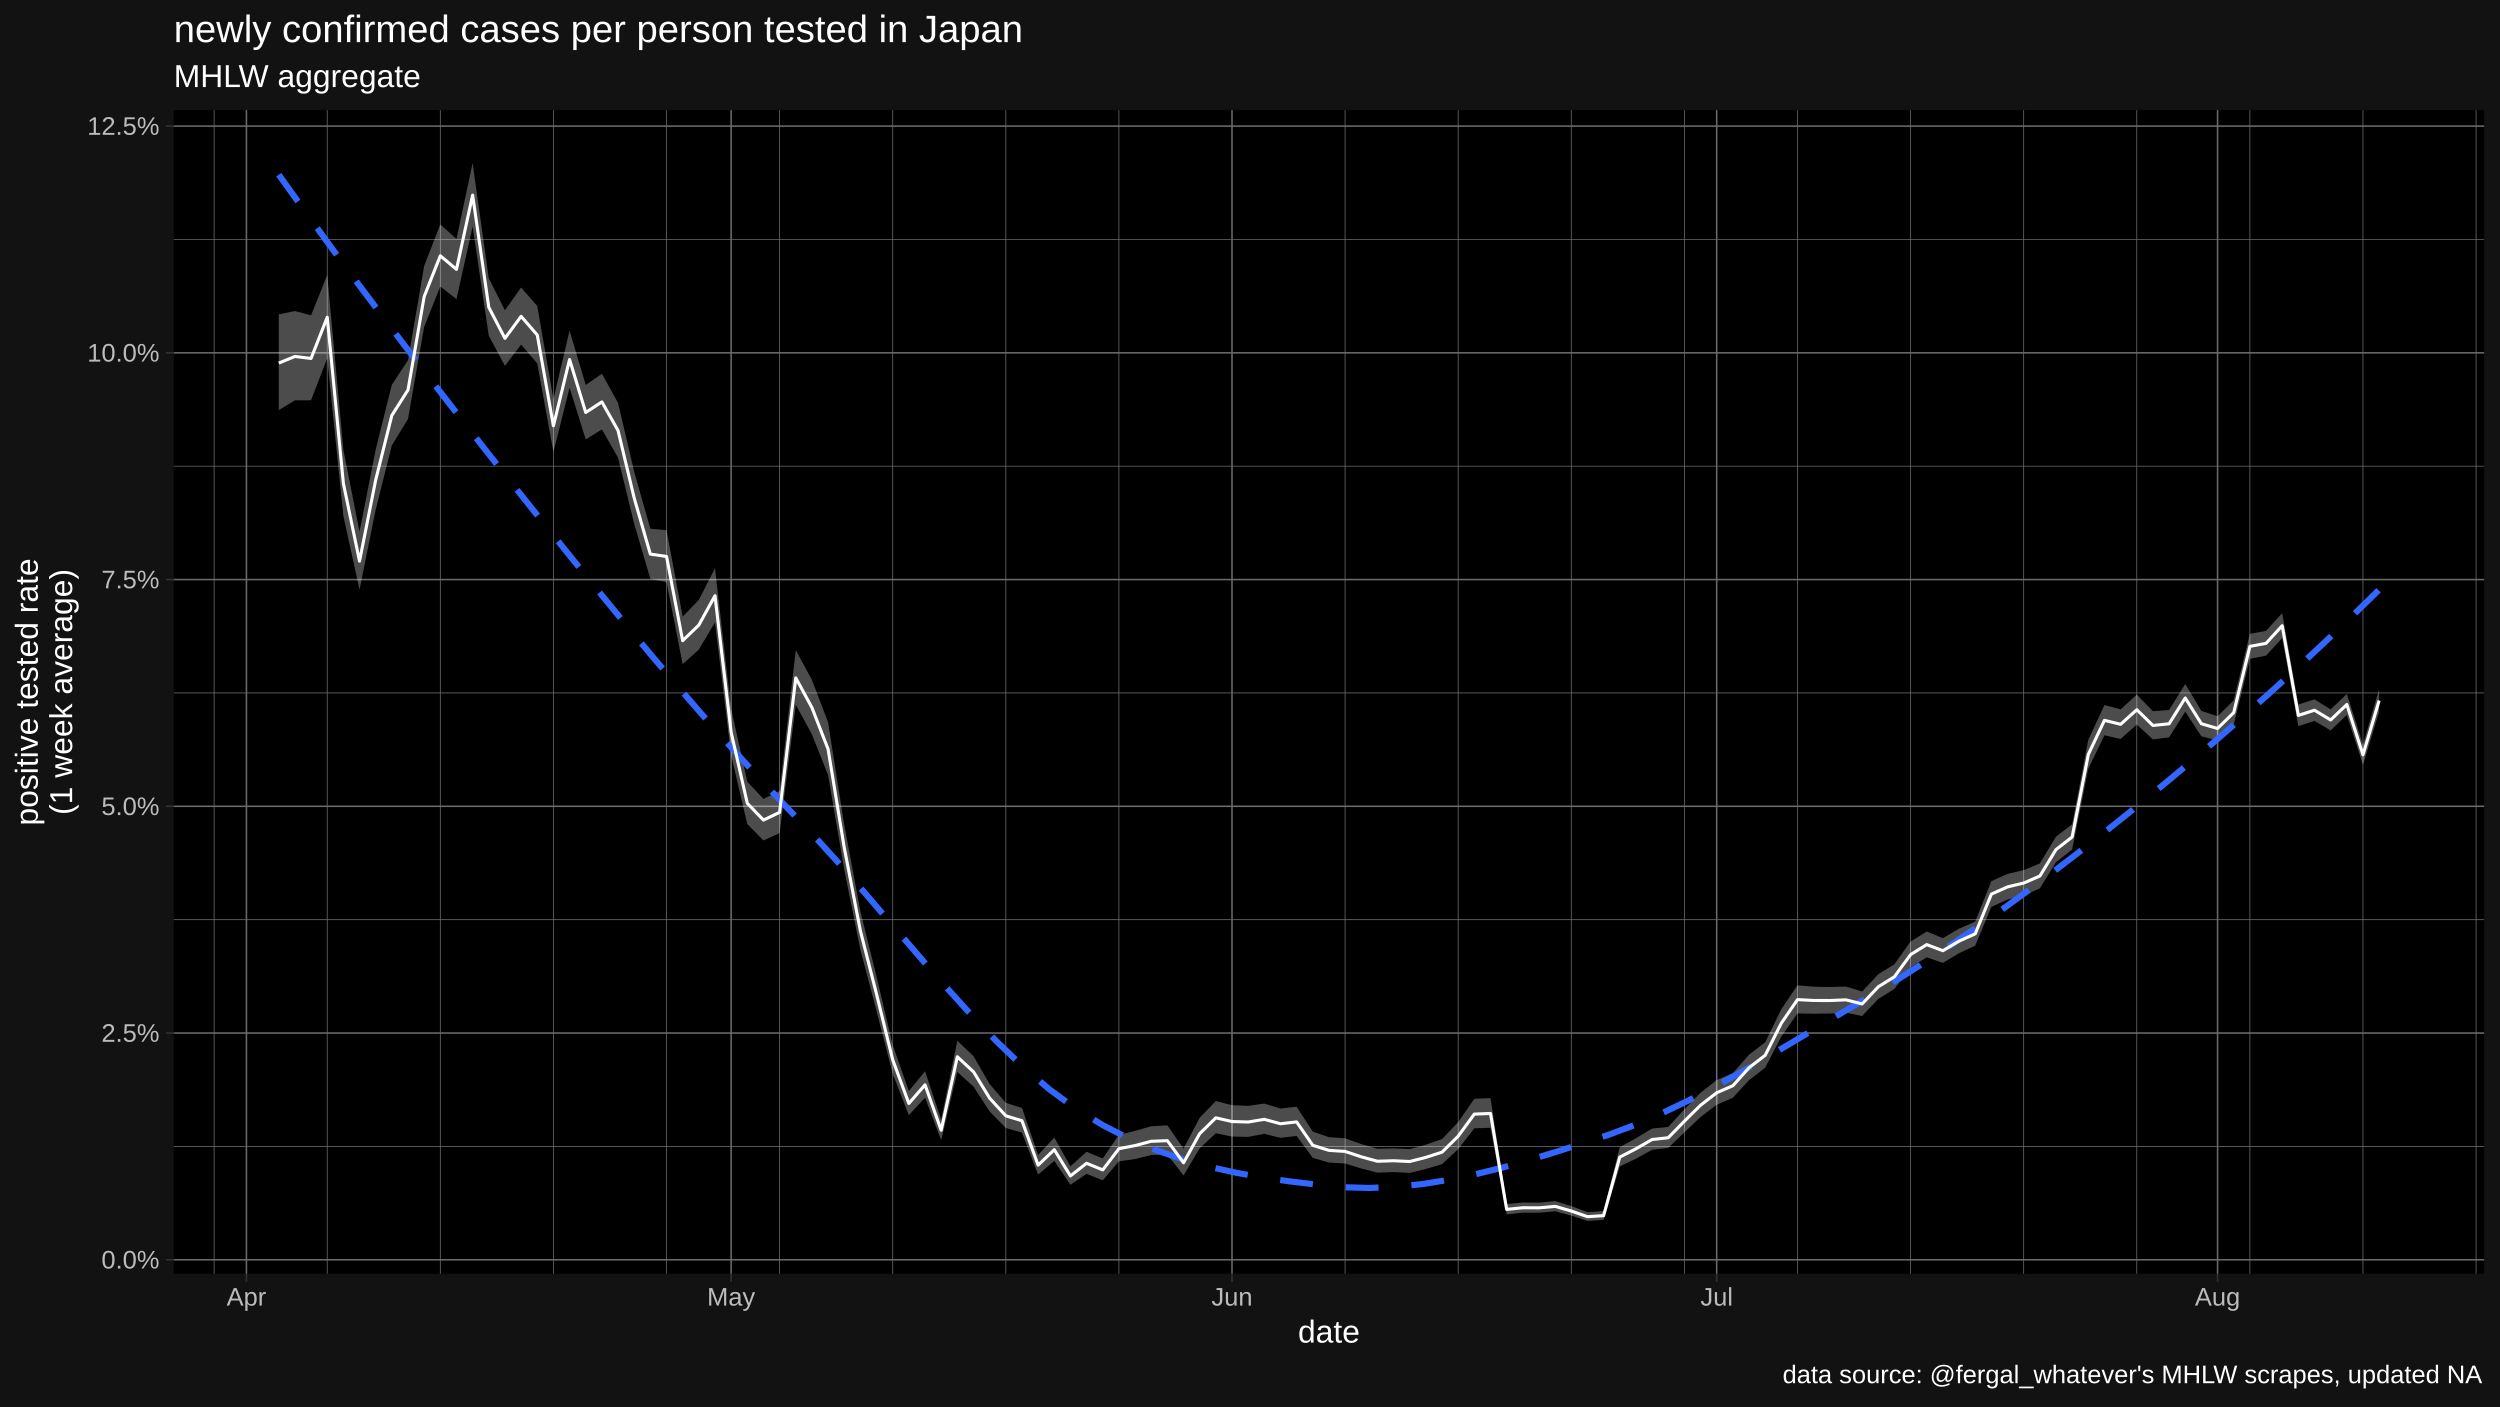
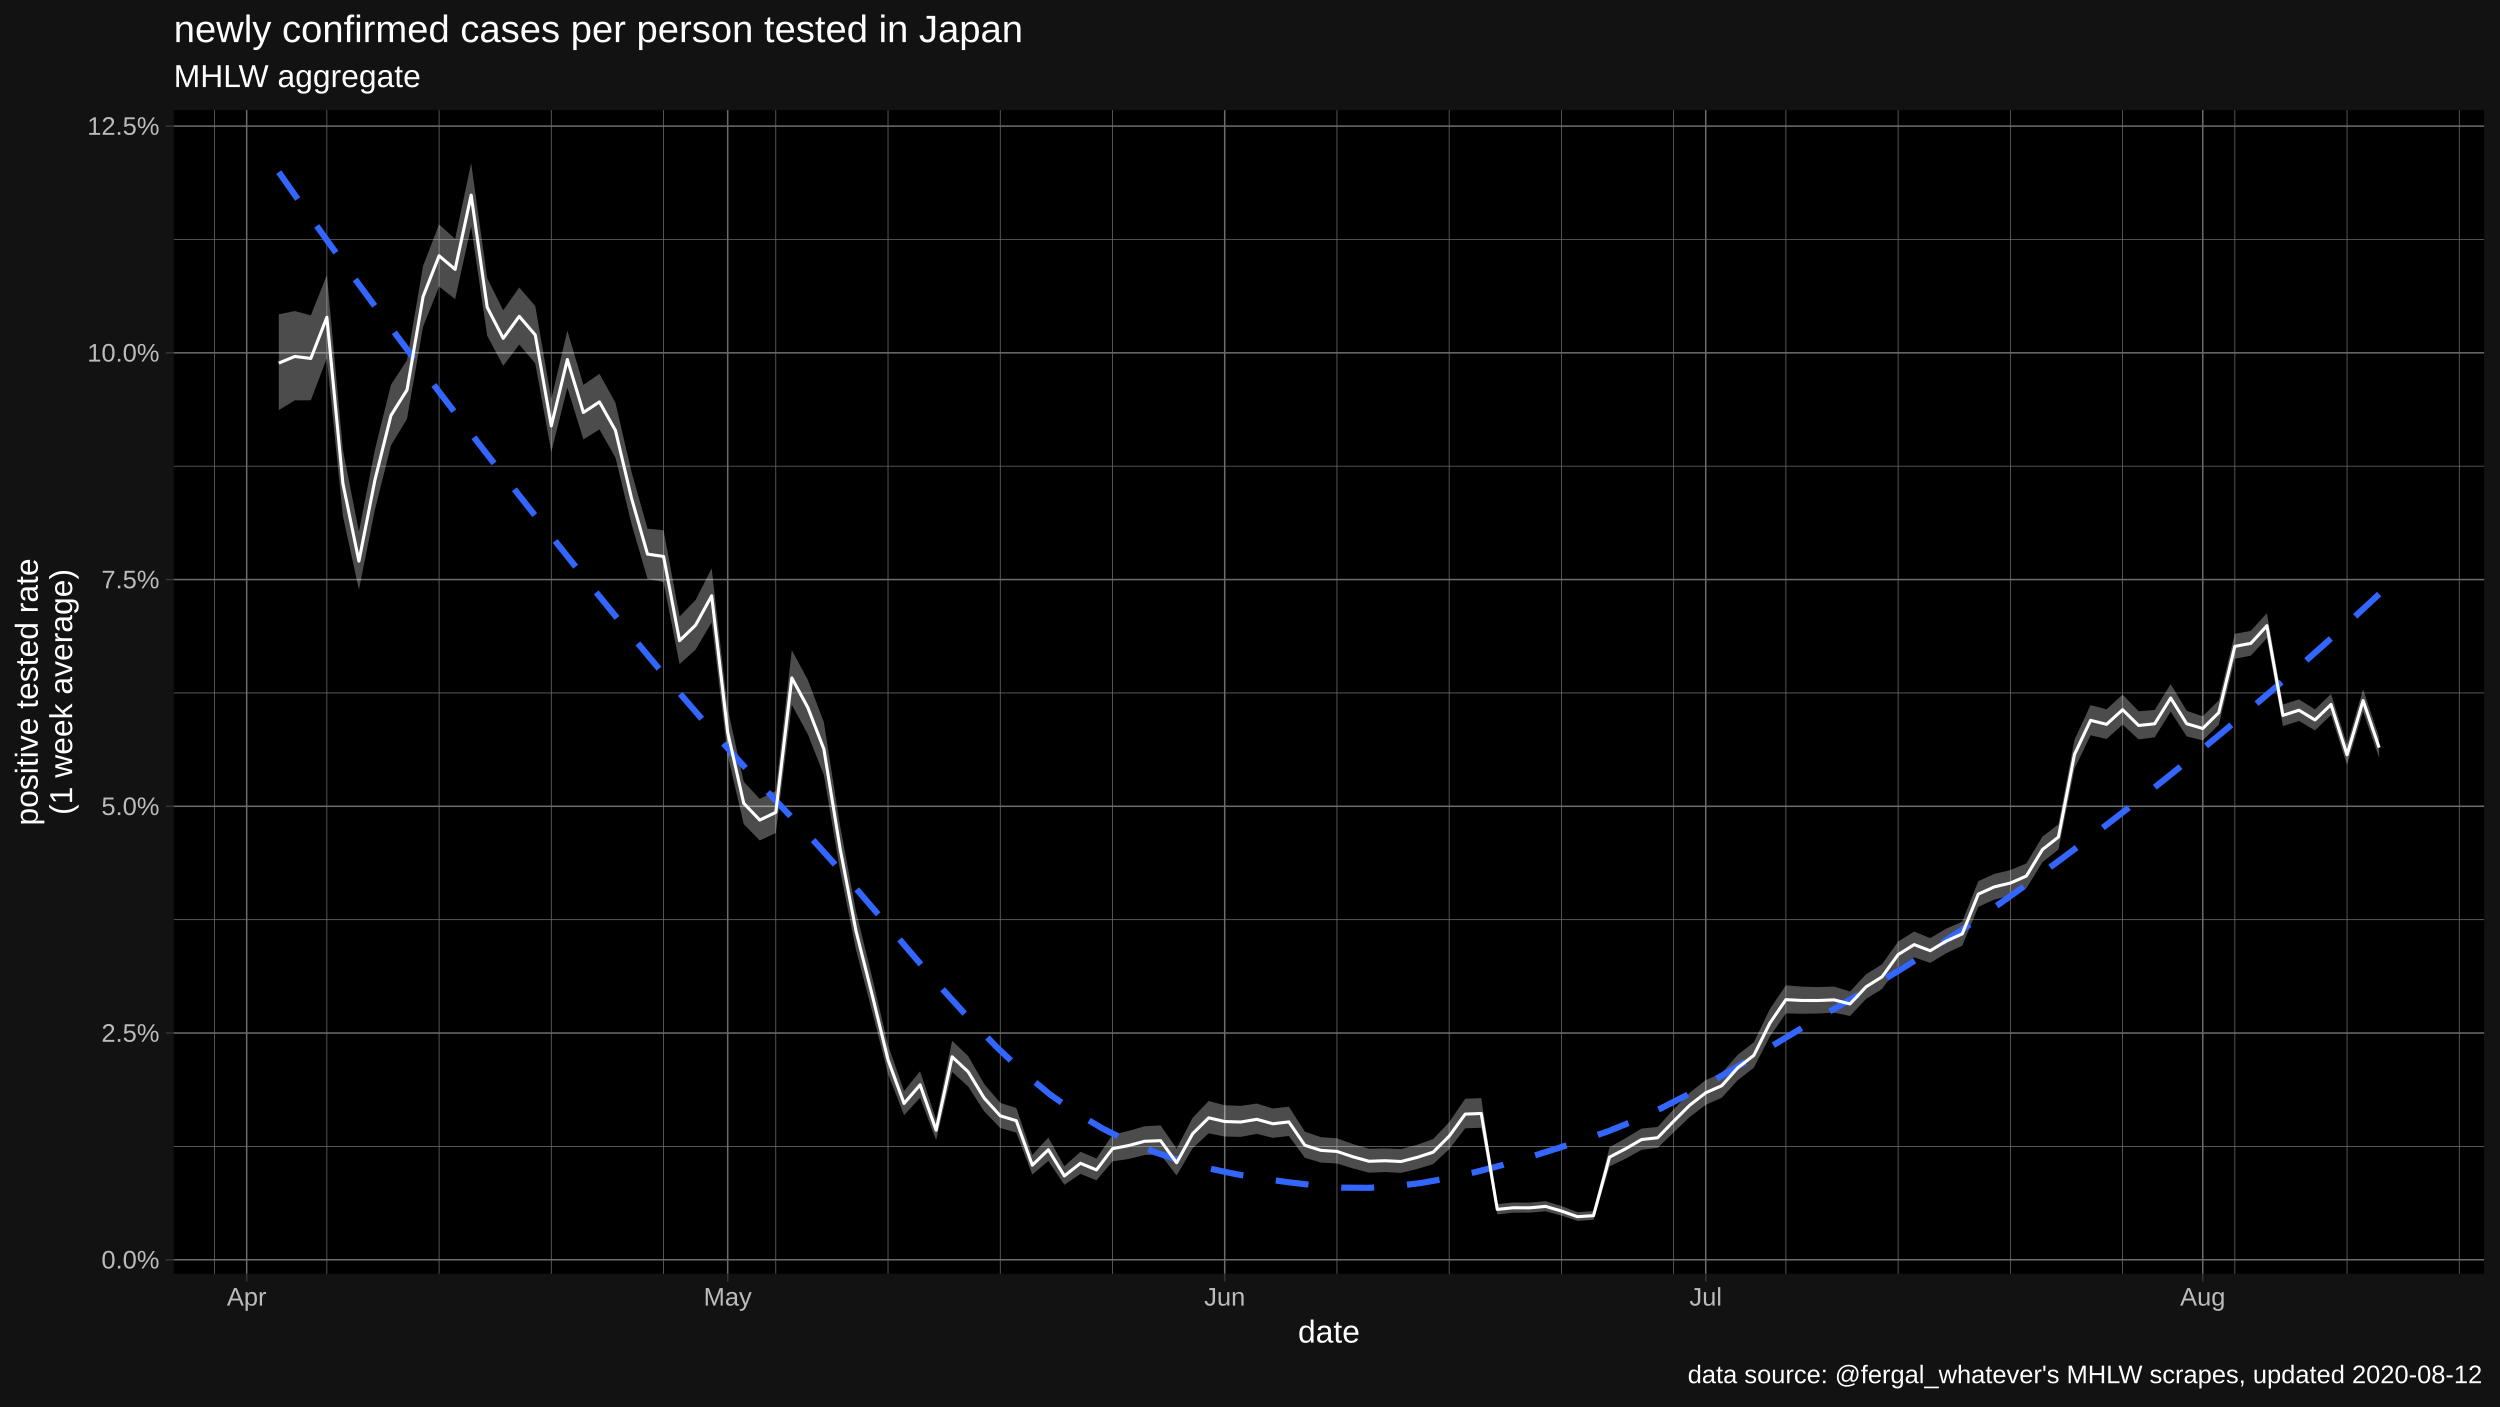
<svg xmlns="http://www.w3.org/2000/svg" viewBox="0 0 864.00 486.00">
  <defs>
    <style type="text/css">
    line, polyline, polygon, path, rect, circle {
      fill: none;
      stroke: #000000;
      stroke-linecap: round;
      stroke-linejoin: round;
      stroke-miterlimit: 10.00;
    }
  </style>
  </defs>
  <rect width="100%" height="100%" style="stroke: none; fill: #FFFFFF;" />
  <rect x="0.00" y="0.00" width="864.00" height="486.00" style="stroke-width: 1.07; stroke: #121212; fill: #121212;" />
  <defs>
    <clipPath id="cpNjAuMDR8ODU4LjUyfDQ0MC4yMnwzOC4wNw==">
      <rect x="60.04" y="38.07" width="798.48" height="402.15" />
    </clipPath>
  </defs>
  <rect x="60.04" y="38.07" width="798.48" height="402.15" style="stroke-width: 1.07; stroke: none; fill: #000000;" clip-path="url(#cpNjAuMDR8ODU4LjUyfDQ0MC4yMnwzOC4wNw==)" />
  <polyline points="60.04,396.19 858.52,396.19 " style="stroke-width: 0.27; stroke: #6B6B6B; stroke-linecap: butt;" clip-path="url(#cpNjAuMDR8ODU4LjUyfDQ0MC4yMnwzOC4wNw==)" />
  <polyline points="60.04,317.83 858.52,317.83 " style="stroke-width: 0.27; stroke: #6B6B6B; stroke-linecap: butt;" clip-path="url(#cpNjAuMDR8ODU4LjUyfDQ0MC4yMnwzOC4wNw==)" />
  <polyline points="60.04,239.47 858.52,239.47 " style="stroke-width: 0.27; stroke: #6B6B6B; stroke-linecap: butt;" clip-path="url(#cpNjAuMDR8ODU4LjUyfDQ0MC4yMnwzOC4wNw==)" />
  <polyline points="60.04,161.11 858.52,161.11 " style="stroke-width: 0.27; stroke: #6B6B6B; stroke-linecap: butt;" clip-path="url(#cpNjAuMDR8ODU4LjUyfDQ0MC4yMnwzOC4wNw==)" />
  <polyline points="60.04,82.75 858.52,82.75 " style="stroke-width: 0.27; stroke: #6B6B6B; stroke-linecap: butt;" clip-path="url(#cpNjAuMDR8ODU4LjUyfDQ0MC4yMnwzOC4wNw==)" />
-   <polyline points="74.00,440.22 74.00,38.07 " style="stroke-width: 0.27; stroke: #6B6B6B; stroke-linecap: butt;" clip-path="url(#cpNjAuMDR8ODU4LjUyfDQ0MC4yMnwzOC4wNw==)" />
-   <polyline points="113.09,440.22 113.09,38.07 " style="stroke-width: 0.27; stroke: #6B6B6B; stroke-linecap: butt;" clip-path="url(#cpNjAuMDR8ODU4LjUyfDQ0MC4yMnwzOC4wNw==)" />
-   <polyline points="152.17,440.22 152.17,38.07 " style="stroke-width: 0.27; stroke: #6B6B6B; stroke-linecap: butt;" clip-path="url(#cpNjAuMDR8ODU4LjUyfDQ0MC4yMnwzOC4wNw==)" />
-   <polyline points="191.26,440.22 191.26,38.07 " style="stroke-width: 0.27; stroke: #6B6B6B; stroke-linecap: butt;" clip-path="url(#cpNjAuMDR8ODU4LjUyfDQ0MC4yMnwzOC4wNw==)" />
-   <polyline points="230.35,440.22 230.35,38.07 " style="stroke-width: 0.27; stroke: #6B6B6B; stroke-linecap: butt;" clip-path="url(#cpNjAuMDR8ODU4LjUyfDQ0MC4yMnwzOC4wNw==)" />
-   <polyline points="269.43,440.22 269.43,38.07 " style="stroke-width: 0.27; stroke: #6B6B6B; stroke-linecap: butt;" clip-path="url(#cpNjAuMDR8ODU4LjUyfDQ0MC4yMnwzOC4wNw==)" />
-   <polyline points="308.52,440.22 308.52,38.07 " style="stroke-width: 0.27; stroke: #6B6B6B; stroke-linecap: butt;" clip-path="url(#cpNjAuMDR8ODU4LjUyfDQ0MC4yMnwzOC4wNw==)" />
-   <polyline points="347.61,440.22 347.61,38.07 " style="stroke-width: 0.27; stroke: #6B6B6B; stroke-linecap: butt;" clip-path="url(#cpNjAuMDR8ODU4LjUyfDQ0MC4yMnwzOC4wNw==)" />
-   <polyline points="386.69,440.22 386.69,38.07 " style="stroke-width: 0.27; stroke: #6B6B6B; stroke-linecap: butt;" clip-path="url(#cpNjAuMDR8ODU4LjUyfDQ0MC4yMnwzOC4wNw==)" />
-   <polyline points="464.86,440.22 464.86,38.07 " style="stroke-width: 0.27; stroke: #6B6B6B; stroke-linecap: butt;" clip-path="url(#cpNjAuMDR8ODU4LjUyfDQ0MC4yMnwzOC4wNw==)" />
-   <polyline points="503.95,440.22 503.95,38.07 " style="stroke-width: 0.27; stroke: #6B6B6B; stroke-linecap: butt;" clip-path="url(#cpNjAuMDR8ODU4LjUyfDQ0MC4yMnwzOC4wNw==)" />
-   <polyline points="543.04,440.22 543.04,38.07 " style="stroke-width: 0.27; stroke: #6B6B6B; stroke-linecap: butt;" clip-path="url(#cpNjAuMDR8ODU4LjUyfDQ0MC4yMnwzOC4wNw==)" />
-   <polyline points="582.12,440.22 582.12,38.07 " style="stroke-width: 0.27; stroke: #6B6B6B; stroke-linecap: butt;" clip-path="url(#cpNjAuMDR8ODU4LjUyfDQ0MC4yMnwzOC4wNw==)" />
-   <polyline points="621.21,440.22 621.21,38.07 " style="stroke-width: 0.27; stroke: #6B6B6B; stroke-linecap: butt;" clip-path="url(#cpNjAuMDR8ODU4LjUyfDQ0MC4yMnwzOC4wNw==)" />
-   <polyline points="660.30,440.22 660.30,38.07 " style="stroke-width: 0.27; stroke: #6B6B6B; stroke-linecap: butt;" clip-path="url(#cpNjAuMDR8ODU4LjUyfDQ0MC4yMnwzOC4wNw==)" />
-   <polyline points="699.38,440.22 699.38,38.07 " style="stroke-width: 0.27; stroke: #6B6B6B; stroke-linecap: butt;" clip-path="url(#cpNjAuMDR8ODU4LjUyfDQ0MC4yMnwzOC4wNw==)" />
-   <polyline points="738.47,440.22 738.47,38.07 " style="stroke-width: 0.27; stroke: #6B6B6B; stroke-linecap: butt;" clip-path="url(#cpNjAuMDR8ODU4LjUyfDQ0MC4yMnwzOC4wNw==)" />
-   <polyline points="777.56,440.22 777.56,38.07 " style="stroke-width: 0.27; stroke: #6B6B6B; stroke-linecap: butt;" clip-path="url(#cpNjAuMDR8ODU4LjUyfDQ0MC4yMnwzOC4wNw==)" />
-   <polyline points="816.64,440.22 816.64,38.07 " style="stroke-width: 0.27; stroke: #6B6B6B; stroke-linecap: butt;" clip-path="url(#cpNjAuMDR8ODU4LjUyfDQ0MC4yMnwzOC4wNw==)" />
-   <polyline points="855.73,440.22 855.73,38.07 " style="stroke-width: 0.27; stroke: #6B6B6B; stroke-linecap: butt;" clip-path="url(#cpNjAuMDR8ODU4LjUyfDQ0MC4yMnwzOC4wNw==)" />
+   <polyline points="74.17,440.22 74.17,38.07 " style="stroke-width: 0.27; stroke: #6B6B6B; stroke-linecap: butt;" clip-path="url(#cpNjAuMDR8ODU4LjUyfDQ0MC4yMnwzOC4wNw==)" />
+   <polyline points="112.96,440.22 112.96,38.07 " style="stroke-width: 0.27; stroke: #6B6B6B; stroke-linecap: butt;" clip-path="url(#cpNjAuMDR8ODU4LjUyfDQ0MC4yMnwzOC4wNw==)" />
+   <polyline points="151.75,440.22 151.75,38.07 " style="stroke-width: 0.27; stroke: #6B6B6B; stroke-linecap: butt;" clip-path="url(#cpNjAuMDR8ODU4LjUyfDQ0MC4yMnwzOC4wNw==)" />
+   <polyline points="190.53,440.22 190.53,38.07 " style="stroke-width: 0.27; stroke: #6B6B6B; stroke-linecap: butt;" clip-path="url(#cpNjAuMDR8ODU4LjUyfDQ0MC4yMnwzOC4wNw==)" />
+   <polyline points="229.32,440.22 229.32,38.07 " style="stroke-width: 0.27; stroke: #6B6B6B; stroke-linecap: butt;" clip-path="url(#cpNjAuMDR8ODU4LjUyfDQ0MC4yMnwzOC4wNw==)" />
+   <polyline points="268.11,440.22 268.11,38.07 " style="stroke-width: 0.27; stroke: #6B6B6B; stroke-linecap: butt;" clip-path="url(#cpNjAuMDR8ODU4LjUyfDQ0MC4yMnwzOC4wNw==)" />
+   <polyline points="306.90,440.22 306.90,38.07 " style="stroke-width: 0.27; stroke: #6B6B6B; stroke-linecap: butt;" clip-path="url(#cpNjAuMDR8ODU4LjUyfDQ0MC4yMnwzOC4wNw==)" />
+   <polyline points="345.69,440.22 345.69,38.07 " style="stroke-width: 0.27; stroke: #6B6B6B; stroke-linecap: butt;" clip-path="url(#cpNjAuMDR8ODU4LjUyfDQ0MC4yMnwzOC4wNw==)" />
+   <polyline points="384.48,440.22 384.48,38.07 " style="stroke-width: 0.27; stroke: #6B6B6B; stroke-linecap: butt;" clip-path="url(#cpNjAuMDR8ODU4LjUyfDQ0MC4yMnwzOC4wNw==)" />
+   <polyline points="462.05,440.22 462.05,38.07 " style="stroke-width: 0.27; stroke: #6B6B6B; stroke-linecap: butt;" clip-path="url(#cpNjAuMDR8ODU4LjUyfDQ0MC4yMnwzOC4wNw==)" />
+   <polyline points="500.84,440.22 500.84,38.07 " style="stroke-width: 0.27; stroke: #6B6B6B; stroke-linecap: butt;" clip-path="url(#cpNjAuMDR8ODU4LjUyfDQ0MC4yMnwzOC4wNw==)" />
+   <polyline points="539.63,440.22 539.63,38.07 " style="stroke-width: 0.27; stroke: #6B6B6B; stroke-linecap: butt;" clip-path="url(#cpNjAuMDR8ODU4LjUyfDQ0MC4yMnwzOC4wNw==)" />
+   <polyline points="578.42,440.22 578.42,38.07 " style="stroke-width: 0.27; stroke: #6B6B6B; stroke-linecap: butt;" clip-path="url(#cpNjAuMDR8ODU4LjUyfDQ0MC4yMnwzOC4wNw==)" />
+   <polyline points="617.20,440.22 617.20,38.07 " style="stroke-width: 0.27; stroke: #6B6B6B; stroke-linecap: butt;" clip-path="url(#cpNjAuMDR8ODU4LjUyfDQ0MC4yMnwzOC4wNw==)" />
+   <polyline points="655.99,440.22 655.99,38.07 " style="stroke-width: 0.27; stroke: #6B6B6B; stroke-linecap: butt;" clip-path="url(#cpNjAuMDR8ODU4LjUyfDQ0MC4yMnwzOC4wNw==)" />
+   <polyline points="694.78,440.22 694.78,38.07 " style="stroke-width: 0.27; stroke: #6B6B6B; stroke-linecap: butt;" clip-path="url(#cpNjAuMDR8ODU4LjUyfDQ0MC4yMnwzOC4wNw==)" />
+   <polyline points="733.57,440.22 733.57,38.07 " style="stroke-width: 0.27; stroke: #6B6B6B; stroke-linecap: butt;" clip-path="url(#cpNjAuMDR8ODU4LjUyfDQ0MC4yMnwzOC4wNw==)" />
+   <polyline points="772.36,440.22 772.36,38.07 " style="stroke-width: 0.27; stroke: #6B6B6B; stroke-linecap: butt;" clip-path="url(#cpNjAuMDR8ODU4LjUyfDQ0MC4yMnwzOC4wNw==)" />
+   <polyline points="811.14,440.22 811.14,38.07 " style="stroke-width: 0.27; stroke: #6B6B6B; stroke-linecap: butt;" clip-path="url(#cpNjAuMDR8ODU4LjUyfDQ0MC4yMnwzOC4wNw==)" />
+   <polyline points="849.93,440.22 849.93,38.07 " style="stroke-width: 0.27; stroke: #6B6B6B; stroke-linecap: butt;" clip-path="url(#cpNjAuMDR8ODU4LjUyfDQ0MC4yMnwzOC4wNw==)" />
  <polyline points="60.04,435.37 858.52,435.37 " style="stroke-width: 0.53; stroke: #6B6B6B; stroke-linecap: butt;" clip-path="url(#cpNjAuMDR8ODU4LjUyfDQ0MC4yMnwzOC4wNw==)" />
  <polyline points="60.04,357.01 858.52,357.01 " style="stroke-width: 0.53; stroke: #6B6B6B; stroke-linecap: butt;" clip-path="url(#cpNjAuMDR8ODU4LjUyfDQ0MC4yMnwzOC4wNw==)" />
  <polyline points="60.04,278.65 858.52,278.65 " style="stroke-width: 0.53; stroke: #6B6B6B; stroke-linecap: butt;" clip-path="url(#cpNjAuMDR8ODU4LjUyfDQ0MC4yMnwzOC4wNw==)" />
  <polyline points="60.04,200.29 858.52,200.29 " style="stroke-width: 0.53; stroke: #6B6B6B; stroke-linecap: butt;" clip-path="url(#cpNjAuMDR8ODU4LjUyfDQ0MC4yMnwzOC4wNw==)" />
  <polyline points="60.04,121.93 858.52,121.93 " style="stroke-width: 0.53; stroke: #6B6B6B; stroke-linecap: butt;" clip-path="url(#cpNjAuMDR8ODU4LjUyfDQ0MC4yMnwzOC4wNw==)" />
  <polyline points="60.04,43.57 858.52,43.57 " style="stroke-width: 0.53; stroke: #6B6B6B; stroke-linecap: butt;" clip-path="url(#cpNjAuMDR8ODU4LjUyfDQ0MC4yMnwzOC4wNw==)" />
-   <polyline points="85.17,440.22 85.17,38.07 " style="stroke-width: 0.53; stroke: #6B6B6B; stroke-linecap: butt;" clip-path="url(#cpNjAuMDR8ODU4LjUyfDQ0MC4yMnwzOC4wNw==)" />
-   <polyline points="252.68,440.22 252.68,38.07 " style="stroke-width: 0.53; stroke: #6B6B6B; stroke-linecap: butt;" clip-path="url(#cpNjAuMDR8ODU4LjUyfDQ0MC4yMnwzOC4wNw==)" />
-   <polyline points="425.78,440.22 425.78,38.07 " style="stroke-width: 0.53; stroke: #6B6B6B; stroke-linecap: butt;" clip-path="url(#cpNjAuMDR8ODU4LjUyfDQ0MC4yMnwzOC4wNw==)" />
-   <polyline points="593.29,440.22 593.29,38.07 " style="stroke-width: 0.53; stroke: #6B6B6B; stroke-linecap: butt;" clip-path="url(#cpNjAuMDR8ODU4LjUyfDQ0MC4yMnwzOC4wNw==)" />
-   <polyline points="766.39,440.22 766.39,38.07 " style="stroke-width: 0.53; stroke: #6B6B6B; stroke-linecap: butt;" clip-path="url(#cpNjAuMDR8ODU4LjUyfDQ0MC4yMnwzOC4wNw==)" />
-   <polygon points="96.34,108.62 101.92,107.50 107.50,108.97 113.09,95.06 118.67,155.43 124.25,183.76 129.84,155.34 135.42,132.97 141.01,124.47 146.59,91.90 152.17,77.55 157.76,82.59 163.34,56.35 168.92,96.16 174.51,107.23 180.09,99.35 185.68,105.76 191.26,137.94 196.84,114.28 202.43,133.02 208.01,129.18 213.59,139.20 219.18,163.04 224.76,182.71 230.35,183.23 235.93,213.10 241.51,207.33 247.10,196.41 252.68,244.94 258.26,270.16 263.85,276.10 269.43,273.35 275.02,224.70 280.60,234.97 286.18,249.60 291.77,285.08 297.35,314.93 302.93,337.50 308.52,361.19 314.10,377.05 319.69,370.21 325.27,386.94 330.85,359.68 336.44,365.00 342.02,374.65 347.61,381.14 353.19,382.91 358.77,399.15 364.36,393.13 369.94,403.06 375.52,398.05 381.11,400.37 386.69,392.21 392.28,390.83 397.86,389.24 403.44,388.92 409.03,396.97 414.61,386.30 420.19,380.51 425.78,381.96 431.36,382.18 436.95,381.40 442.53,383.10 448.11,382.47 453.70,391.10 459.28,392.99 464.86,393.40 470.45,395.40 476.03,397.00 481.62,396.88 487.20,397.13 492.78,395.61 498.37,393.66 503.95,387.81 509.53,379.73 515.12,379.50 520.70,416.12 526.29,415.58 531.87,415.63 537.45,415.11 543.04,416.83 548.62,418.92 554.20,418.56 559.79,396.46 565.37,393.37 570.96,390.03 576.54,389.47 582.12,383.39 587.71,377.65 593.29,373.26 598.88,370.85 604.46,364.50 610.04,360.22 615.63,348.76 621.21,340.52 626.79,340.99 632.38,341.12 637.96,340.95 643.55,342.66 649.13,336.71 654.71,333.24 660.30,325.38 665.88,321.94 671.46,324.22 677.05,320.93 682.63,318.53 688.22,304.51 693.80,302.02 699.38,300.71 704.97,298.40 710.55,289.14 716.13,284.86 721.72,255.70 727.30,243.68 732.89,245.14 738.47,240.05 744.05,245.80 749.64,245.37 755.22,236.41 760.80,245.67 766.39,247.55 771.97,242.03 777.56,219.05 783.14,218.02 788.72,211.88 794.31,243.48 799.89,241.70 805.47,245.17 811.06,239.82 816.64,257.37 822.23,238.22 822.23,245.94 816.64,264.28 811.06,247.09 805.47,252.43 799.89,249.15 794.31,250.95 788.72,220.53 783.14,226.59 777.56,227.68 771.97,250.46 766.39,255.89 760.80,254.49 755.22,245.94 749.64,254.82 744.05,255.55 738.47,250.41 732.89,255.40 727.30,254.11 721.72,265.67 716.13,293.59 710.55,297.99 704.97,307.02 699.38,309.54 693.80,310.89 688.22,313.40 682.63,326.83 677.05,329.43 671.46,332.79 665.88,330.85 660.30,334.31 654.71,341.77 649.13,345.23 643.55,351.12 637.96,349.98 632.38,350.27 626.79,350.35 621.21,350.23 615.63,358.24 610.04,369.02 604.46,373.30 598.88,379.38 593.29,381.82 587.71,386.04 582.12,391.35 576.54,396.71 570.96,397.37 565.37,400.45 559.79,403.12 554.20,421.59 548.62,421.94 543.04,420.11 537.45,418.61 531.87,419.11 526.29,419.10 520.70,419.68 515.12,389.76 509.53,389.95 503.95,397.13 498.37,402.33 492.78,404.00 487.20,405.35 481.62,405.07 476.03,405.28 470.45,403.82 464.86,402.10 459.28,401.78 453.70,400.15 448.11,392.59 442.53,393.24 436.95,391.86 431.36,392.91 425.78,392.79 420.19,391.67 414.61,396.83 409.03,406.25 403.44,399.04 397.86,399.18 392.28,400.56 386.69,401.36 381.11,407.93 375.52,405.69 369.94,409.47 364.36,401.22 358.77,405.95 353.19,391.45 347.61,389.83 342.02,384.11 336.44,375.51 330.85,370.48 325.27,394.03 319.69,379.37 314.10,385.41 308.52,371.12 302.93,349.37 297.35,328.19 291.77,300.53 286.18,267.85 280.60,253.80 275.02,243.56 269.43,287.90 263.85,290.47 258.26,284.81 252.68,260.98 247.10,215.11 241.51,224.50 235.93,229.52 230.35,201.16 224.76,200.08 219.18,181.05 213.59,158.15 208.01,148.41 202.43,151.86 196.84,134.01 191.26,156.22 185.68,125.60 180.09,119.09 174.51,126.45 168.92,116.01 163.34,78.30 157.76,103.39 152.17,99.02 146.59,112.91 141.01,144.79 135.42,153.92 129.84,176.13 124.25,203.82 118.67,178.33 113.09,123.82 107.50,138.34 101.92,138.36 96.34,141.75 " style="stroke-width: 1.07; stroke: none; fill: #FFFFFF; fill-opacity: 0.30;" clip-path="url(#cpNjAuMDR8ODU4LjUyfDQ0MC4yMnwzOC4wNw==)" />
-   <polyline points="96.34,60.38 105.52,73.20 114.71,85.82 123.90,98.26 133.09,110.52 142.28,122.62 151.47,134.58 160.65,146.41 169.84,158.12 179.03,169.72 188.22,181.24 197.41,192.68 206.60,204.02 215.79,215.24 224.97,226.29 234.16,237.14 243.35,247.77 252.54,258.14 261.73,268.23 270.92,277.99 280.11,287.56 289.29,297.64 298.48,308.13 307.67,318.84 316.86,329.57 326.05,340.13 335.24,350.30 344.42,359.90 353.61,368.73 362.80,376.59 371.99,383.28 381.18,388.89 390.37,393.60 399.56,397.49 408.74,400.67 417.93,403.24 427.12,405.29 436.31,406.94 445.50,408.26 454.69,409.38 463.87,410.29 473.06,410.56 482.25,410.19 491.44,409.23 500.63,407.76 509.82,405.85 519.01,403.58 528.19,401.01 537.38,398.22 546.57,395.27 555.76,392.24 564.95,388.81 574.14,384.84 583.33,380.43 592.51,375.64 601.70,370.55 610.89,365.26 620.08,359.83 629.27,354.34 638.46,348.88 647.64,343.48 656.83,337.88 666.02,332.03 675.21,325.94 684.40,319.64 693.59,313.12 702.78,306.41 711.96,299.52 721.15,292.45 730.34,285.23 739.53,277.86 748.72,270.33 757.91,262.64 767.10,254.78 776.28,246.75 785.47,238.54 794.66,230.15 803.85,221.56 813.04,212.78 822.23,203.80 " style="stroke-width: 2.13; stroke: #3366FF; stroke-dasharray: 11.38,11.38; stroke-linecap: butt;" clip-path="url(#cpNjAuMDR8ODU4LjUyfDQ0MC4yMnwzOC4wNw==)" />
-   <polyline points="96.34,125.48 101.92,123.19 107.50,123.88 113.09,109.65 118.67,167.05 124.25,193.93 129.84,165.87 135.42,143.57 141.01,134.75 146.59,102.51 152.17,88.40 157.76,93.09 163.34,67.43 168.92,106.19 174.51,116.93 180.09,109.32 185.68,115.78 191.26,147.18 196.84,124.25 202.43,142.55 208.01,138.90 213.59,148.78 219.18,172.15 224.76,191.50 230.35,192.31 235.93,221.42 241.51,216.03 247.10,205.89 252.68,253.08 258.26,277.61 263.85,283.41 269.43,280.75 275.02,234.28 280.60,244.55 286.18,258.89 291.77,292.95 297.35,321.70 302.93,343.58 308.52,366.28 314.10,381.35 319.69,374.92 325.27,390.59 330.85,365.23 336.44,370.41 342.02,379.53 347.61,385.63 353.19,387.32 358.77,402.68 364.36,397.33 369.94,406.40 375.52,402.03 381.11,404.32 386.69,396.99 392.28,395.91 397.86,394.43 403.44,394.21 409.03,401.85 414.61,391.80 420.19,386.32 425.78,387.60 431.36,387.77 436.95,386.84 442.53,388.37 448.11,387.73 453.70,395.82 459.28,397.57 464.86,397.93 470.45,399.80 476.03,401.33 481.62,401.15 487.20,401.42 492.78,399.99 498.37,398.18 503.95,392.66 509.53,385.03 515.12,384.82 520.70,417.96 526.29,417.40 531.87,417.43 537.45,416.92 543.04,418.53 548.62,420.49 554.20,420.13 559.79,399.90 565.37,397.03 570.96,393.82 576.54,393.21 582.12,387.49 587.71,381.96 593.29,377.66 598.88,375.22 604.46,369.01 610.04,364.72 615.63,353.60 621.21,345.47 626.79,345.76 632.38,345.78 637.96,345.55 643.55,346.96 649.13,341.04 654.71,337.57 660.30,329.91 665.88,326.46 671.46,328.57 677.05,325.24 682.63,322.74 688.22,309.01 693.80,306.51 699.38,305.18 704.97,302.76 710.55,293.62 716.13,289.27 721.72,260.74 727.30,248.95 732.89,250.32 738.47,245.28 744.05,250.72 749.64,250.14 755.22,241.22 760.80,250.12 766.39,251.76 771.97,246.28 777.56,223.39 783.14,222.34 788.72,216.24 794.31,247.24 799.89,245.45 805.47,248.82 811.06,243.48 816.64,260.85 822.23,242.11 " style="stroke-width: 1.07; stroke: #FFFFFF; stroke-linecap: butt;" clip-path="url(#cpNjAuMDR8ODU4LjUyfDQ0MC4yMnwzOC4wNw==)" />
+   <polyline points="85.25,440.22 85.25,38.07 " style="stroke-width: 0.53; stroke: #6B6B6B; stroke-linecap: butt;" clip-path="url(#cpNjAuMDR8ODU4LjUyfDQ0MC4yMnwzOC4wNw==)" />
+   <polyline points="251.49,440.22 251.49,38.07 " style="stroke-width: 0.53; stroke: #6B6B6B; stroke-linecap: butt;" clip-path="url(#cpNjAuMDR8ODU4LjUyfDQ0MC4yMnwzOC4wNw==)" />
+   <polyline points="423.26,440.22 423.26,38.07 " style="stroke-width: 0.53; stroke: #6B6B6B; stroke-linecap: butt;" clip-path="url(#cpNjAuMDR8ODU4LjUyfDQ0MC4yMnwzOC4wNw==)" />
+   <polyline points="589.50,440.22 589.50,38.07 " style="stroke-width: 0.53; stroke: #6B6B6B; stroke-linecap: butt;" clip-path="url(#cpNjAuMDR8ODU4LjUyfDQ0MC4yMnwzOC4wNw==)" />
+   <polyline points="761.27,440.22 761.27,38.07 " style="stroke-width: 0.53; stroke: #6B6B6B; stroke-linecap: butt;" clip-path="url(#cpNjAuMDR8ODU4LjUyfDQ0MC4yMnwzOC4wNw==)" />
+   <polygon points="96.34,108.62 101.88,107.50 107.42,108.97 112.96,95.06 118.50,155.43 124.04,183.76 129.58,155.34 135.12,132.97 140.66,124.47 146.21,91.90 151.75,77.55 157.29,82.59 162.83,56.35 168.37,96.16 173.91,107.23 179.45,99.35 184.99,105.76 190.53,137.94 196.08,114.28 201.62,133.02 207.16,129.18 212.70,139.20 218.24,163.04 223.78,182.71 229.32,183.23 234.86,213.10 240.41,207.33 245.95,196.41 251.49,244.94 257.03,270.16 262.57,276.10 268.11,273.35 273.65,224.70 279.19,234.97 284.73,249.60 290.28,285.08 295.82,314.93 301.36,337.50 306.90,361.19 312.44,377.05 317.98,370.21 323.52,386.94 329.06,359.68 334.60,365.00 340.15,374.65 345.69,381.14 351.23,382.91 356.77,399.15 362.31,393.13 367.85,403.06 373.39,398.05 378.93,400.37 384.48,392.21 390.02,390.83 395.56,389.24 401.10,388.92 406.64,396.97 412.18,386.30 417.72,380.51 423.26,381.96 428.80,382.18 434.35,381.40 439.89,383.10 445.43,382.47 450.97,391.10 456.51,392.99 462.05,393.40 467.59,395.40 473.13,397.00 478.67,396.88 484.22,397.13 489.76,395.61 495.30,393.66 500.84,387.81 506.38,379.73 511.92,379.50 517.46,416.12 523.00,415.58 528.55,415.63 534.09,415.11 539.63,416.83 545.17,418.92 550.71,418.56 556.25,396.46 561.79,393.37 567.33,390.03 572.87,389.47 578.42,383.39 583.96,377.65 589.50,373.26 595.04,370.85 600.58,364.50 606.12,360.22 611.66,348.76 617.20,340.52 622.74,340.99 628.29,341.12 633.83,340.95 639.37,342.66 644.91,336.71 650.45,333.24 655.99,325.38 661.53,321.94 667.07,324.22 672.61,320.93 678.16,318.53 683.70,304.51 689.24,302.02 694.78,300.71 700.32,298.40 705.86,289.14 711.40,284.86 716.94,255.70 722.49,243.68 728.03,245.14 733.57,240.05 739.11,245.80 744.65,245.37 750.19,236.41 755.73,245.67 761.27,247.55 766.81,242.03 772.36,219.05 777.90,218.02 783.44,211.88 788.98,243.48 794.52,241.70 800.06,245.17 805.60,239.82 811.14,257.37 816.68,238.22 822.23,254.81 822.23,261.91 816.68,245.94 811.14,264.28 805.60,247.09 800.06,252.43 794.52,249.15 788.98,250.95 783.44,220.53 777.90,226.59 772.36,227.68 766.81,250.46 761.27,255.89 755.73,254.49 750.19,245.94 744.65,254.82 739.11,255.55 733.57,250.41 728.03,255.40 722.49,254.11 716.94,265.67 711.40,293.59 705.86,297.99 700.32,307.02 694.78,309.54 689.24,310.89 683.70,313.40 678.16,326.83 672.61,329.43 667.07,332.79 661.53,330.85 655.99,334.31 650.45,341.77 644.91,345.23 639.37,351.12 633.83,349.98 628.29,350.27 622.74,350.35 617.20,350.23 611.66,358.24 606.12,369.02 600.58,373.30 595.04,379.38 589.50,381.82 583.96,386.04 578.42,391.35 572.87,396.71 567.33,397.37 561.79,400.45 556.25,403.12 550.71,421.59 545.17,421.94 539.63,420.11 534.09,418.61 528.55,419.11 523.00,419.10 517.46,419.68 511.92,389.76 506.38,389.95 500.84,397.13 495.30,402.33 489.76,404.00 484.22,405.35 478.67,405.07 473.13,405.28 467.59,403.82 462.05,402.10 456.51,401.78 450.97,400.15 445.43,392.59 439.89,393.24 434.35,391.86 428.80,392.91 423.26,392.79 417.72,391.67 412.18,396.83 406.64,406.25 401.10,399.04 395.56,399.18 390.02,400.56 384.48,401.36 378.93,407.93 373.39,405.69 367.85,409.47 362.31,401.22 356.77,405.95 351.23,391.45 345.69,389.83 340.15,384.11 334.60,375.51 329.06,370.48 323.52,394.03 317.98,379.37 312.44,385.41 306.90,371.12 301.36,349.37 295.82,328.19 290.28,300.53 284.73,267.85 279.19,253.80 273.65,243.56 268.11,287.90 262.57,290.47 257.03,284.81 251.49,260.98 245.95,215.11 240.41,224.50 234.86,229.52 229.32,201.16 223.78,200.08 218.24,181.05 212.70,158.15 207.16,148.41 201.62,151.86 196.08,134.01 190.53,156.22 184.99,125.60 179.45,119.09 173.91,126.45 168.37,116.01 162.83,78.30 157.29,103.39 151.75,99.02 146.21,112.91 140.66,144.79 135.12,153.92 129.58,176.13 124.04,203.82 118.50,178.33 112.96,123.82 107.42,138.34 101.88,138.36 96.34,141.75 " style="stroke-width: 1.07; stroke: none; fill: #FFFFFF; fill-opacity: 0.30;" clip-path="url(#cpNjAuMDR8ODU4LjUyfDQ0MC4yMnwzOC4wNw==)" />
+   <polyline points="96.34,59.47 105.52,72.56 114.71,85.43 123.90,98.10 133.09,110.59 142.28,122.90 151.47,135.05 160.65,147.06 169.84,158.94 179.03,170.71 188.22,182.37 197.41,193.94 206.60,205.39 215.79,216.69 224.97,227.81 234.16,238.72 243.35,249.39 252.54,259.79 261.73,269.89 270.92,279.66 280.11,289.33 289.29,299.53 298.48,310.13 307.67,320.90 316.86,331.67 326.05,342.21 335.24,352.34 344.42,361.84 353.61,370.53 362.80,378.19 371.99,384.66 381.18,390.09 390.37,394.63 399.56,398.36 408.74,401.40 417.93,403.84 427.12,405.78 436.31,407.34 445.50,408.61 454.69,409.69 463.87,410.45 473.06,410.51 482.25,409.94 491.44,408.79 500.63,407.16 509.82,405.10 519.01,402.70 528.19,400.02 537.38,397.14 546.57,394.14 555.76,390.98 564.95,387.25 574.14,382.98 583.33,378.26 592.51,373.19 601.70,367.87 610.89,362.40 620.08,356.86 629.27,351.36 638.46,345.99 647.64,340.65 656.83,335.06 666.02,329.24 675.21,323.20 684.40,316.97 693.59,310.55 702.78,303.95 711.96,297.20 721.15,290.30 730.34,283.28 739.53,276.14 748.72,268.87 757.91,261.46 767.10,253.92 776.28,246.22 785.47,238.38 794.66,230.37 803.85,222.20 813.04,213.85 822.23,205.32 " style="stroke-width: 2.13; stroke: #3366FF; stroke-dasharray: 11.38,11.38; stroke-linecap: butt;" clip-path="url(#cpNjAuMDR8ODU4LjUyfDQ0MC4yMnwzOC4wNw==)" />
+   <polyline points="96.34,125.48 101.88,123.19 107.42,123.88 112.96,109.65 118.50,167.05 124.04,193.93 129.58,165.87 135.12,143.57 140.66,134.75 146.21,102.51 151.75,88.40 157.29,93.09 162.83,67.43 168.37,106.19 173.91,116.93 179.45,109.32 184.99,115.78 190.53,147.18 196.08,124.25 201.62,142.55 207.16,138.90 212.70,148.78 218.24,172.15 223.78,191.50 229.32,192.31 234.86,221.42 240.41,216.03 245.95,205.89 251.49,253.08 257.03,277.61 262.57,283.41 268.11,280.75 273.65,234.28 279.19,244.55 284.73,258.89 290.28,292.95 295.82,321.70 301.36,343.58 306.90,366.28 312.44,381.35 317.98,374.92 323.52,390.59 329.06,365.23 334.60,370.41 340.15,379.53 345.69,385.63 351.23,387.32 356.77,402.68 362.31,397.33 367.85,406.40 373.39,402.03 378.93,404.32 384.48,396.99 390.02,395.91 395.56,394.43 401.10,394.21 406.64,401.85 412.18,391.80 417.72,386.32 423.26,387.60 428.80,387.77 434.35,386.84 439.89,388.37 445.43,387.73 450.97,395.82 456.51,397.57 462.05,397.93 467.59,399.80 473.13,401.33 478.67,401.15 484.22,401.42 489.76,399.99 495.30,398.18 500.84,392.66 506.38,385.03 511.92,384.82 517.46,417.96 523.00,417.40 528.55,417.43 534.09,416.92 539.63,418.53 545.17,420.49 550.71,420.13 556.25,399.90 561.79,397.03 567.33,393.82 572.87,393.21 578.42,387.49 583.96,381.96 589.50,377.66 595.04,375.22 600.58,369.01 606.12,364.72 611.66,353.60 617.20,345.47 622.74,345.76 628.29,345.78 633.83,345.55 639.37,346.96 644.91,341.04 650.45,337.57 655.99,329.91 661.53,326.46 667.07,328.57 672.61,325.24 678.16,322.74 683.70,309.01 689.24,306.51 694.78,305.18 700.32,302.76 705.86,293.62 711.40,289.27 716.94,260.74 722.49,248.95 728.03,250.32 733.57,245.28 739.11,250.72 744.65,250.14 750.19,241.22 755.73,250.12 761.27,251.76 766.81,246.28 772.36,223.39 777.90,222.34 783.44,216.24 788.98,247.24 794.52,245.45 800.06,248.82 805.60,243.48 811.14,260.85 816.68,242.11 822.23,258.38 " style="stroke-width: 1.07; stroke: #FFFFFF; stroke-linecap: butt;" clip-path="url(#cpNjAuMDR8ODU4LjUyfDQ0MC4yMnwzOC4wNw==)" />
  <defs>
    <clipPath id="cpMC4wMHw4NjQuMDB8NDg2LjAwfDAuMDA=">
      <rect x="0.00" y="0.00" width="864.00" height="486.00" />
    </clipPath>
  </defs>
  <g clip-path="url(#cpMC4wMHw4NjQuMDB8NDg2LjAwfDAuMDA=)">
    <text x="35.05" y="438.40" style="font-size: 8.80px; fill: #BCBCBC; font-family: Liberation Sans;" textLength="20.06px" lengthAdjust="spacingAndGlyphs">0.0%</text>
  </g>
  <g clip-path="url(#cpMC4wMHw4NjQuMDB8NDg2LjAwfDAuMDA=)">
    <text x="35.05" y="360.04" style="font-size: 8.80px; fill: #BCBCBC; font-family: Liberation Sans;" textLength="20.06px" lengthAdjust="spacingAndGlyphs">2.5%</text>
  </g>
  <g clip-path="url(#cpMC4wMHw4NjQuMDB8NDg2LjAwfDAuMDA=)">
    <text x="35.05" y="281.68" style="font-size: 8.80px; fill: #BCBCBC; font-family: Liberation Sans;" textLength="20.06px" lengthAdjust="spacingAndGlyphs">5.0%</text>
  </g>
  <g clip-path="url(#cpMC4wMHw4NjQuMDB8NDg2LjAwfDAuMDA=)">
    <text x="35.05" y="203.32" style="font-size: 8.80px; fill: #BCBCBC; font-family: Liberation Sans;" textLength="20.06px" lengthAdjust="spacingAndGlyphs">7.5%</text>
  </g>
  <g clip-path="url(#cpMC4wMHw4NjQuMDB8NDg2LjAwfDAuMDA=)">
    <text x="30.16" y="124.96" style="font-size: 8.80px; fill: #BCBCBC; font-family: Liberation Sans;" textLength="24.95px" lengthAdjust="spacingAndGlyphs">10.0%</text>
  </g>
  <g clip-path="url(#cpMC4wMHw4NjQuMDB8NDg2LjAwfDAuMDA=)">
    <text x="30.16" y="46.59" style="font-size: 8.80px; fill: #BCBCBC; font-family: Liberation Sans;" textLength="24.95px" lengthAdjust="spacingAndGlyphs">12.5%</text>
  </g>
  <polyline points="57.30,435.37 60.04,435.37 " style="stroke-width: 0.53; stroke: #333333; stroke-linecap: butt;" clip-path="url(#cpMC4wMHw4NjQuMDB8NDg2LjAwfDAuMDA=)" />
  <polyline points="57.30,357.01 60.04,357.01 " style="stroke-width: 0.53; stroke: #333333; stroke-linecap: butt;" clip-path="url(#cpMC4wMHw4NjQuMDB8NDg2LjAwfDAuMDA=)" />
  <polyline points="57.30,278.65 60.04,278.65 " style="stroke-width: 0.53; stroke: #333333; stroke-linecap: butt;" clip-path="url(#cpMC4wMHw4NjQuMDB8NDg2LjAwfDAuMDA=)" />
  <polyline points="57.30,200.29 60.04,200.29 " style="stroke-width: 0.53; stroke: #333333; stroke-linecap: butt;" clip-path="url(#cpMC4wMHw4NjQuMDB8NDg2LjAwfDAuMDA=)" />
  <polyline points="57.30,121.93 60.04,121.93 " style="stroke-width: 0.53; stroke: #333333; stroke-linecap: butt;" clip-path="url(#cpMC4wMHw4NjQuMDB8NDg2LjAwfDAuMDA=)" />
  <polyline points="57.30,43.57 60.04,43.57 " style="stroke-width: 0.53; stroke: #333333; stroke-linecap: butt;" clip-path="url(#cpMC4wMHw4NjQuMDB8NDg2LjAwfDAuMDA=)" />
-   <polyline points="85.17,442.96 85.17,440.22 " style="stroke-width: 0.53; stroke: #333333; stroke-linecap: butt;" clip-path="url(#cpMC4wMHw4NjQuMDB8NDg2LjAwfDAuMDA=)" />
-   <polyline points="252.68,442.96 252.68,440.22 " style="stroke-width: 0.53; stroke: #333333; stroke-linecap: butt;" clip-path="url(#cpMC4wMHw4NjQuMDB8NDg2LjAwfDAuMDA=)" />
-   <polyline points="425.78,442.96 425.78,440.22 " style="stroke-width: 0.53; stroke: #333333; stroke-linecap: butt;" clip-path="url(#cpMC4wMHw4NjQuMDB8NDg2LjAwfDAuMDA=)" />
-   <polyline points="593.29,442.96 593.29,440.22 " style="stroke-width: 0.53; stroke: #333333; stroke-linecap: butt;" clip-path="url(#cpMC4wMHw4NjQuMDB8NDg2LjAwfDAuMDA=)" />
-   <polyline points="766.39,442.96 766.39,440.22 " style="stroke-width: 0.53; stroke: #333333; stroke-linecap: butt;" clip-path="url(#cpMC4wMHw4NjQuMDB8NDg2LjAwfDAuMDA=)" />
+   <polyline points="85.25,442.96 85.25,440.22 " style="stroke-width: 0.53; stroke: #333333; stroke-linecap: butt;" clip-path="url(#cpMC4wMHw4NjQuMDB8NDg2LjAwfDAuMDA=)" />
+   <polyline points="251.49,442.96 251.49,440.22 " style="stroke-width: 0.53; stroke: #333333; stroke-linecap: butt;" clip-path="url(#cpMC4wMHw4NjQuMDB8NDg2LjAwfDAuMDA=)" />
+   <polyline points="423.26,442.96 423.26,440.22 " style="stroke-width: 0.53; stroke: #333333; stroke-linecap: butt;" clip-path="url(#cpMC4wMHw4NjQuMDB8NDg2LjAwfDAuMDA=)" />
+   <polyline points="589.50,442.96 589.50,440.22 " style="stroke-width: 0.53; stroke: #333333; stroke-linecap: butt;" clip-path="url(#cpMC4wMHw4NjQuMDB8NDg2LjAwfDAuMDA=)" />
+   <polyline points="761.27,442.96 761.27,440.22 " style="stroke-width: 0.53; stroke: #333333; stroke-linecap: butt;" clip-path="url(#cpMC4wMHw4NjQuMDB8NDg2LjAwfDAuMDA=)" />
  <g clip-path="url(#cpMC4wMHw4NjQuMDB8NDg2LjAwfDAuMDA=)">
-     <text x="78.32" y="451.21" style="font-size: 8.80px; fill: #BCBCBC; font-family: Liberation Sans;" textLength="13.69px" lengthAdjust="spacingAndGlyphs">Apr</text>
+     <text x="78.41" y="451.21" style="font-size: 8.80px; fill: #BCBCBC; font-family: Liberation Sans;" textLength="13.69px" lengthAdjust="spacingAndGlyphs">Apr</text>
  </g>
  <g clip-path="url(#cpMC4wMHw4NjQuMDB8NDg2LjAwfDAuMDA=)">
-     <text x="244.37" y="451.21" style="font-size: 8.80px; fill: #BCBCBC; font-family: Liberation Sans;" textLength="16.62px" lengthAdjust="spacingAndGlyphs">May</text>
+     <text x="243.18" y="451.21" style="font-size: 8.80px; fill: #BCBCBC; font-family: Liberation Sans;" textLength="16.62px" lengthAdjust="spacingAndGlyphs">May</text>
  </g>
  <g clip-path="url(#cpMC4wMHw4NjQuMDB8NDg2LjAwfDAuMDA=)">
-     <text x="418.68" y="451.21" style="font-size: 8.80px; fill: #BCBCBC; font-family: Liberation Sans;" textLength="14.19px" lengthAdjust="spacingAndGlyphs">Jun</text>
+     <text x="416.17" y="451.21" style="font-size: 8.80px; fill: #BCBCBC; font-family: Liberation Sans;" textLength="14.19px" lengthAdjust="spacingAndGlyphs">Jun</text>
  </g>
  <g clip-path="url(#cpMC4wMHw4NjQuMDB8NDg2LjAwfDAuMDA=)">
-     <text x="587.67" y="451.21" style="font-size: 8.80px; fill: #BCBCBC; font-family: Liberation Sans;" textLength="11.25px" lengthAdjust="spacingAndGlyphs">Jul</text>
+     <text x="583.87" y="451.21" style="font-size: 8.80px; fill: #BCBCBC; font-family: Liberation Sans;" textLength="11.25px" lengthAdjust="spacingAndGlyphs">Jul</text>
  </g>
  <g clip-path="url(#cpMC4wMHw4NjQuMDB8NDg2LjAwfDAuMDA=)">
-     <text x="758.56" y="451.21" style="font-size: 8.80px; fill: #BCBCBC; font-family: Liberation Sans;" textLength="15.66px" lengthAdjust="spacingAndGlyphs">Aug</text>
+     <text x="753.44" y="451.21" style="font-size: 8.80px; fill: #BCBCBC; font-family: Liberation Sans;" textLength="15.66px" lengthAdjust="spacingAndGlyphs">Aug</text>
  </g>
  <g clip-path="url(#cpMC4wMHw4NjQuMDB8NDg2LjAwfDAuMDA=)">
    <text x="448.58" y="464.01" style="font-size: 11.00px; fill: #FFFFFF; font-family: Liberation Sans;" textLength="21.41px" lengthAdjust="spacingAndGlyphs">date</text>
  </g>
  <g clip-path="url(#cpMC4wMHw4NjQuMDB8NDg2LjAwfDAuMDA=)">
    <text transform="translate(13.05,285.31) rotate(-90)" style="font-size: 11.00px; fill: #FFFFFF; font-family: Liberation Sans;" textLength="92.33px" lengthAdjust="spacingAndGlyphs">positive tested rate</text>
  </g>
  <g clip-path="url(#cpMC4wMHw4NjQuMDB8NDg2LjAwfDAuMDA=)">
    <text transform="translate(24.93,281.64) rotate(-90)" style="font-size: 11.00px; fill: #FFFFFF; font-family: Liberation Sans;" textLength="84.99px" lengthAdjust="spacingAndGlyphs">(1 week average)</text>
  </g>
  <g clip-path="url(#cpMC4wMHw4NjQuMDB8NDg2LjAwfDAuMDA=)">
    <text x="60.04" y="30.10" style="font-size: 11.00px; fill: #FFFFFF; font-family: Liberation Sans;" textLength="86.21px" lengthAdjust="spacingAndGlyphs">MHLW aggregate</text>
  </g>
  <g clip-path="url(#cpMC4wMHw4NjQuMDB8NDg2LjAwfDAuMDA=)">
    <text x="60.04" y="14.56" style="font-size: 13.20px; fill: #FFFFFF; font-family: Liberation Sans;" textLength="293.49px" lengthAdjust="spacingAndGlyphs">newly confirmed cases per person tested in Japan</text>
  </g>
  <g clip-path="url(#cpMC4wMHw4NjQuMDB8NDg2LjAwfDAuMDA=)">
-     <text x="616.06" y="478.03" style="font-size: 8.80px; fill: #FFFFFF; font-family: Liberation Sans;" textLength="242.46px" lengthAdjust="spacingAndGlyphs">data source: @fergal_whatever's MHLW scrapes, updated NA</text>
+     <text x="583.27" y="478.03" style="font-size: 8.80px; fill: #FFFFFF; font-family: Liberation Sans;" textLength="275.25px" lengthAdjust="spacingAndGlyphs">data source: @fergal_whatever's MHLW scrapes, updated 2020-08-12</text>
  </g>
</svg>
